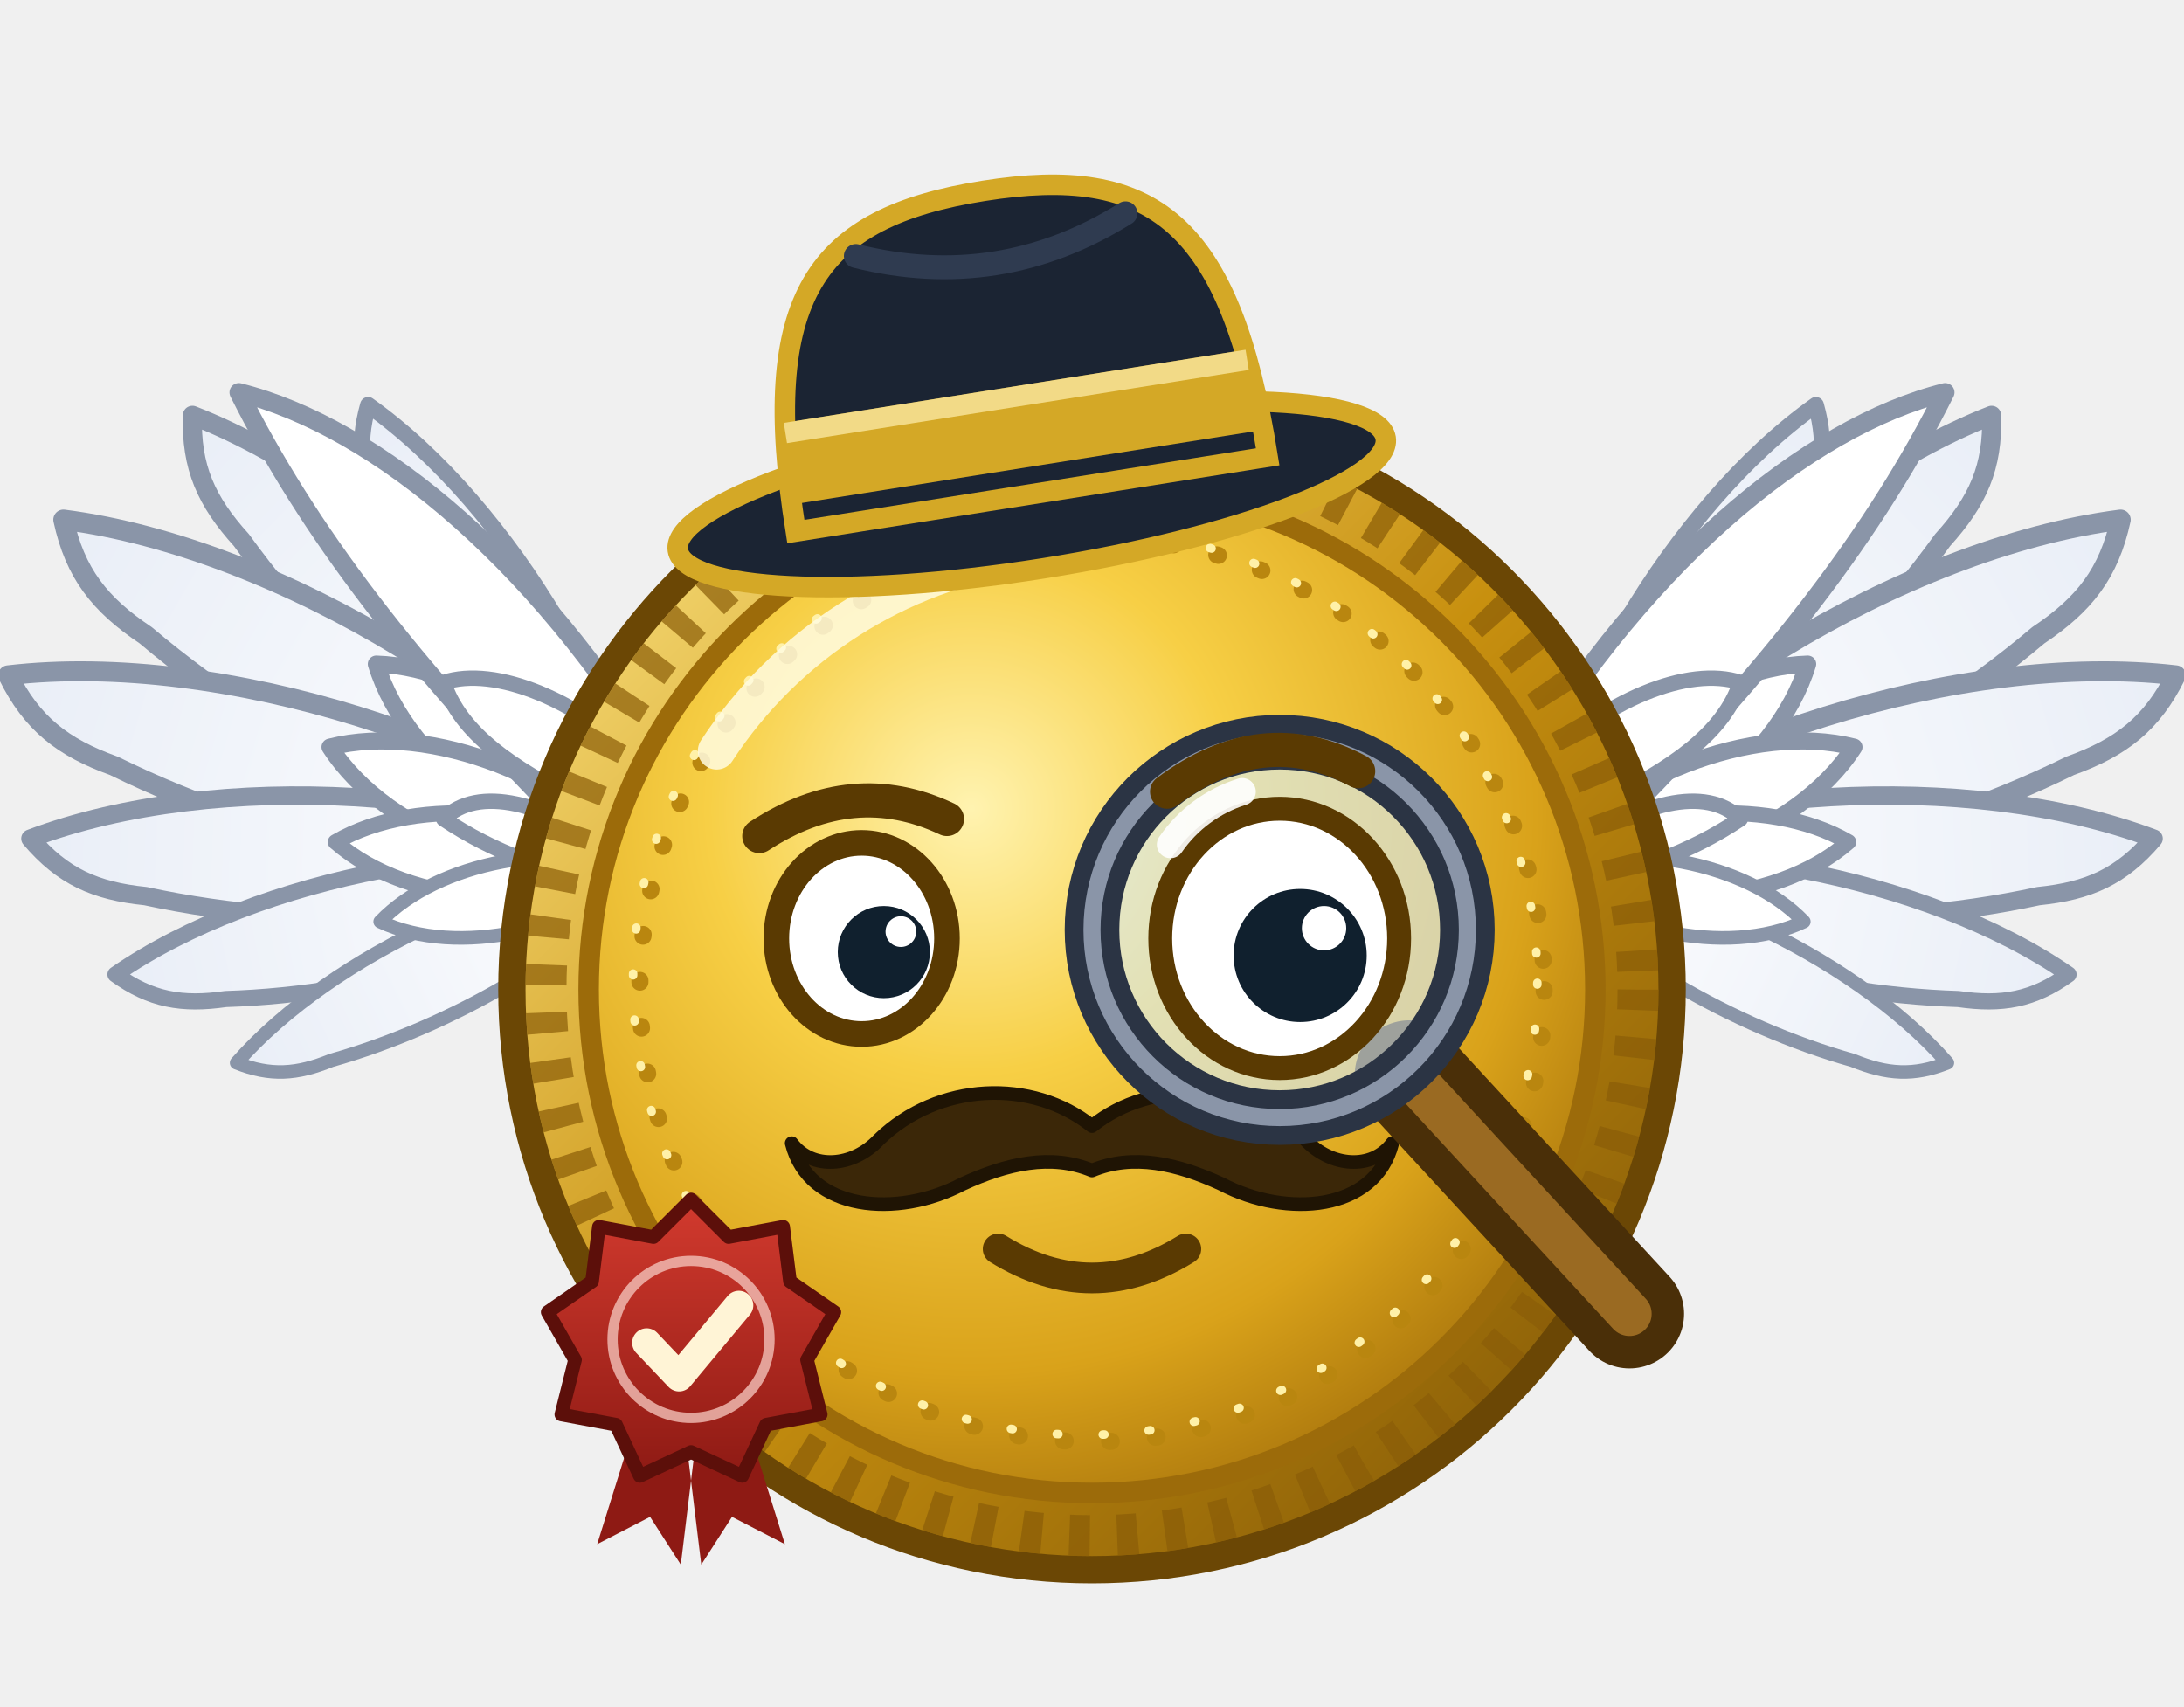
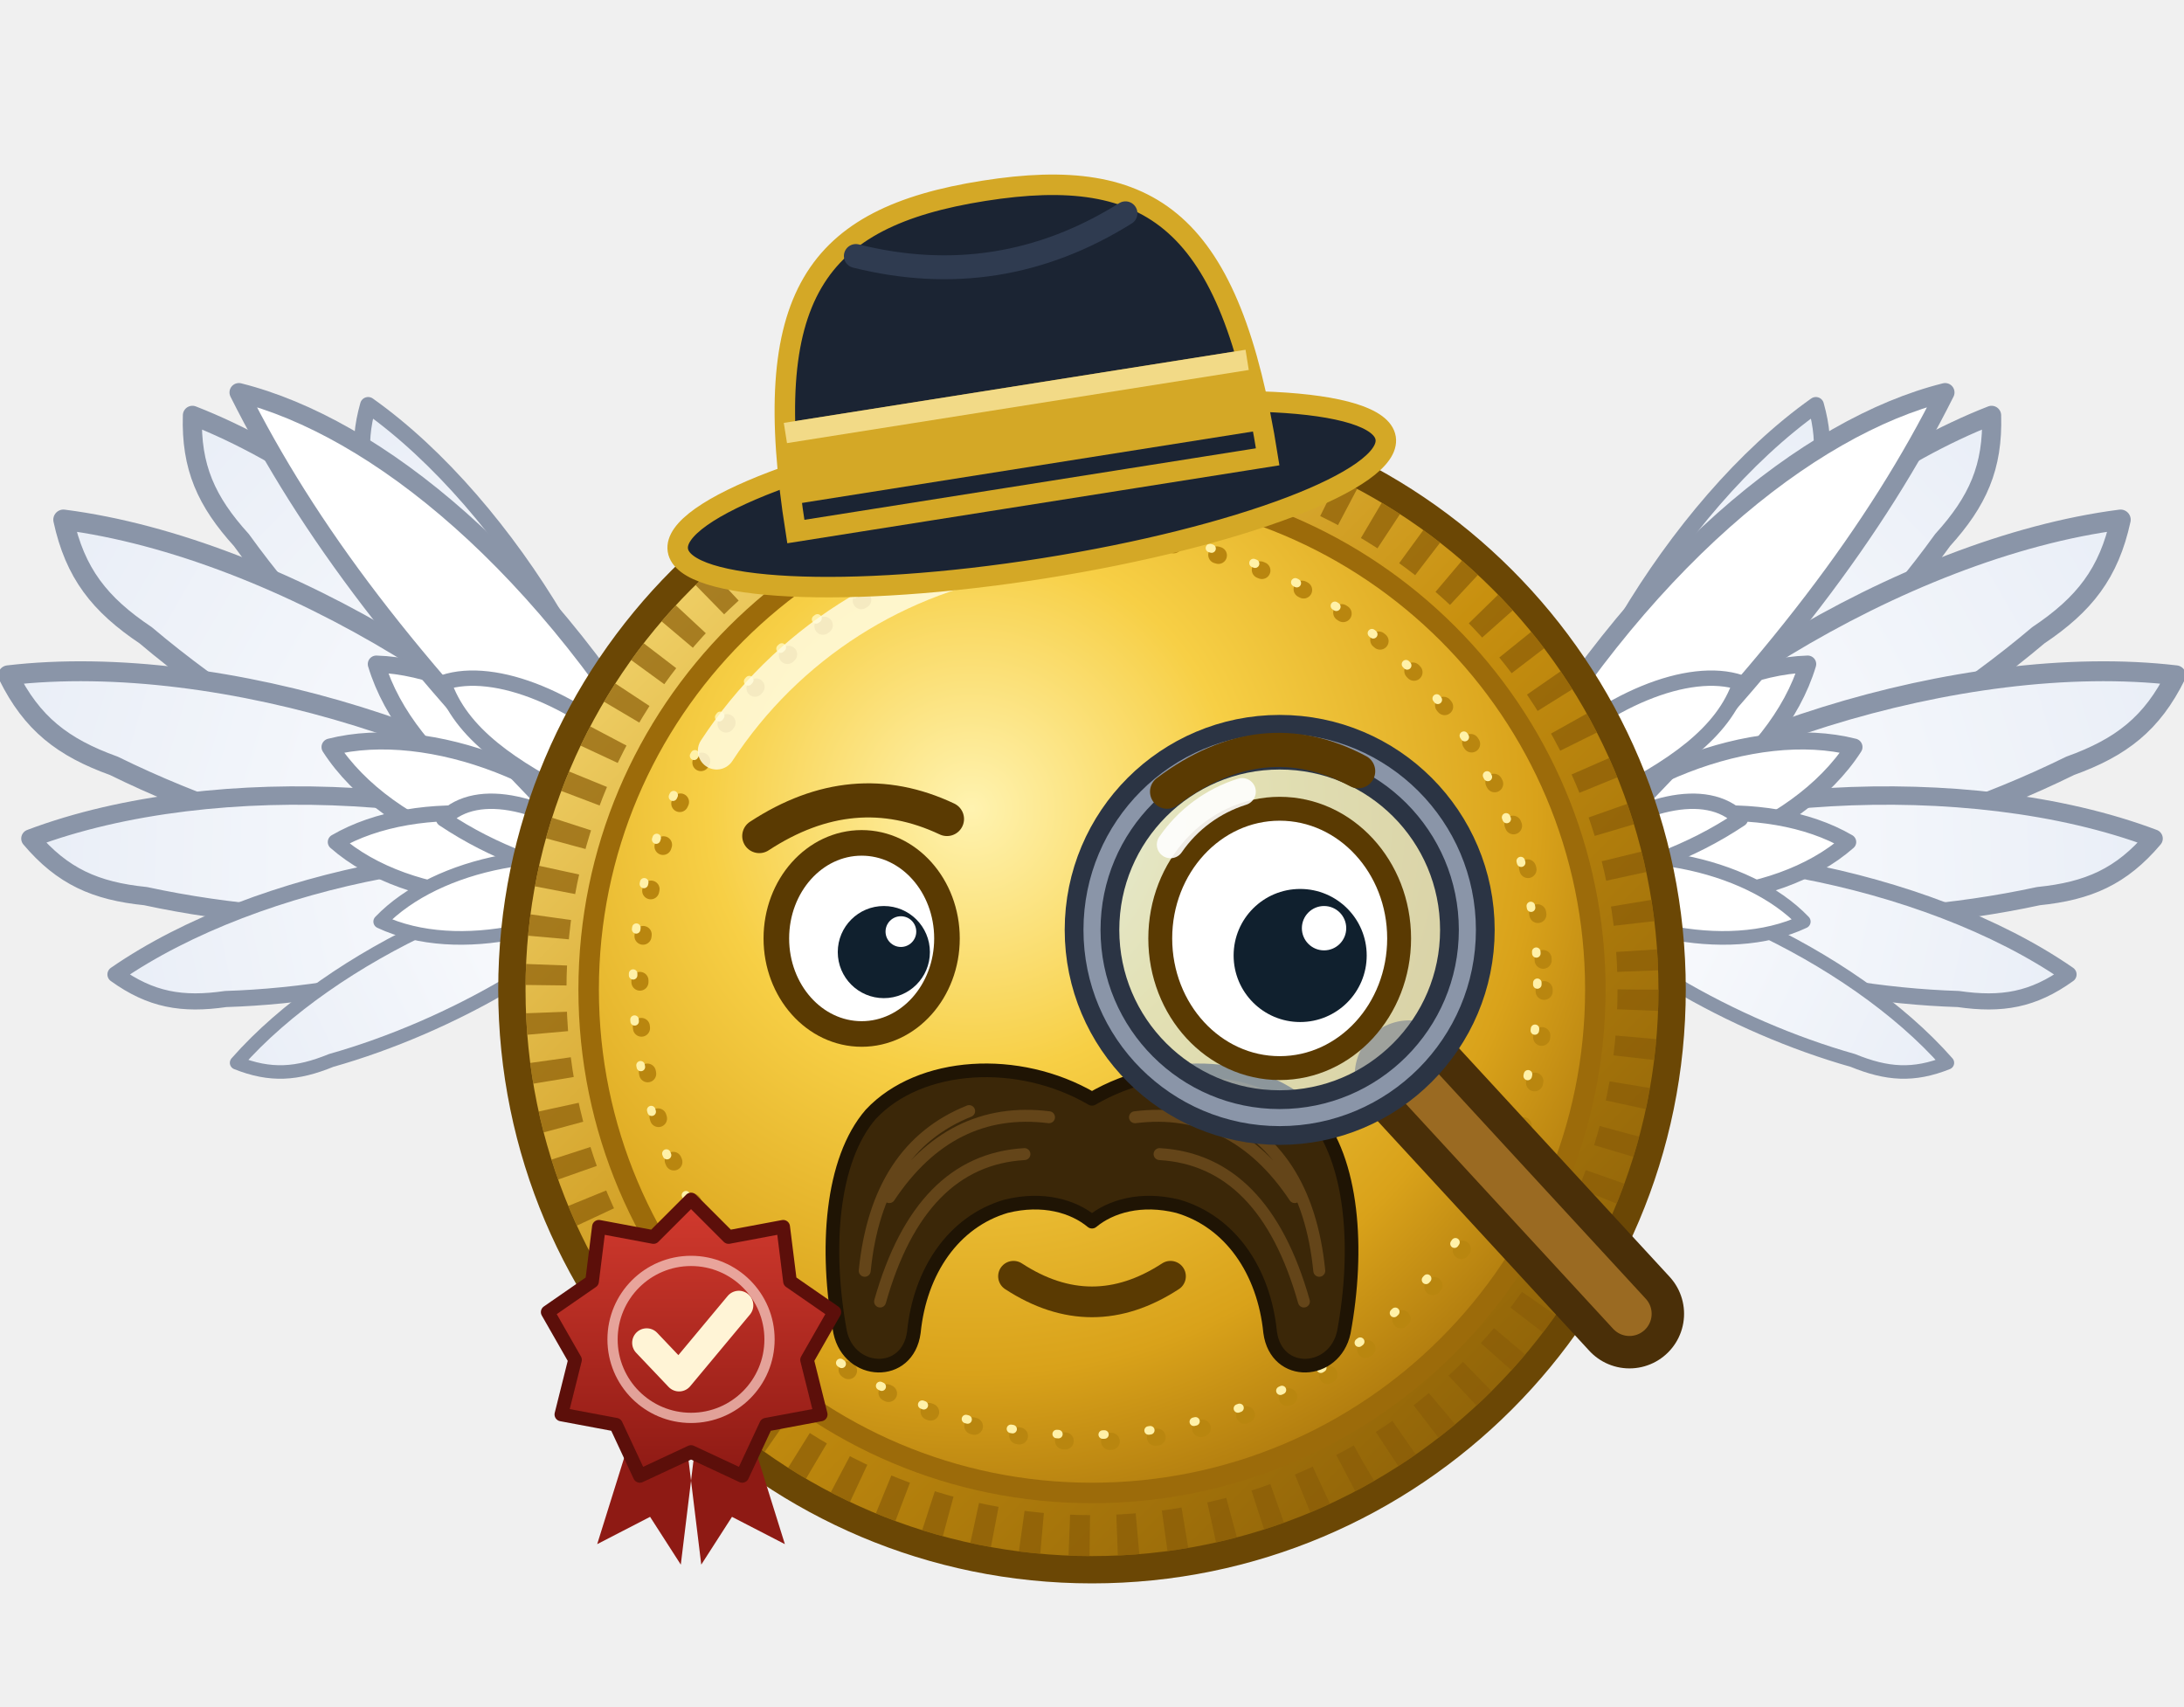
<svg xmlns="http://www.w3.org/2000/svg" xmlns:xlink="http://www.w3.org/1999/xlink" viewBox="0 0 128 100" role="img" aria-label="Auditavisión: una moneda de oro inspectora, con lupa, bigote, sombrero y alas de ángel">
  <defs>
    <radialGradient id="oro" cx="0.38" cy="0.32" r="0.75">
      <stop offset="0" stop-color="#fff3b0" />
      <stop offset="0.35" stop-color="#f7cf45" />
      <stop offset="0.75" stop-color="#d9a21a" />
      <stop offset="1" stop-color="#a8740c" />
    </radialGradient>
    <linearGradient id="canto" x1="0" y1="0" x2="1" y2="1">
      <stop offset="0" stop-color="#ffe98a" />
      <stop offset="0.5" stop-color="#c8900f" />
      <stop offset="1" stop-color="#7a5206" />
    </linearGradient>
    <linearGradient id="pluma" x1="1" y1="0" x2="0" y2="0">
      <stop offset="0" stop-color="#ffffff" />
      <stop offset="1" stop-color="#e9eef7" />
    </linearGradient>
    <linearGradient id="sello" x1="0" y1="0" x2="0" y2="1">
      <stop offset="0" stop-color="#d23a2e" />
      <stop offset="1" stop-color="#8e1a14" />
    </linearGradient>
    <path id="primaria" d="M0 0 C -9 -4.6, -26 -5.2, -37 -0.6 C -35 1.6, -33 2.4, -30 2.6 C -20 4.4, -8 3.6, 0 0 Z" fill="url(#pluma)" stroke="#8a95a8" stroke-width="1.1" stroke-linejoin="round" />
    <path id="cubierta" d="M0 0 C -6 -3.6, -15 -3.8, -20 -0.4 C -15 3.4, -6 3.2, 0 0 Z" fill="#ffffff" stroke="#8a95a8" stroke-width="1" stroke-linejoin="round" />
    <g id="ala">
      <g transform="translate(38 51)">
        <use xlink:href="#primaria" href="#primaria" transform="rotate(58) scale(0.86)" />
        <use xlink:href="#primaria" href="#primaria" transform="rotate(44) scale(1.02)" />
        <use xlink:href="#primaria" href="#primaria" transform="rotate(30) scale(1.08)" />
        <use xlink:href="#primaria" href="#primaria" transform="rotate(16) scale(1.06)" />
        <use xlink:href="#primaria" href="#primaria" transform="rotate(2) scale(0.98)" />
        <use xlink:href="#primaria" href="#primaria" transform="rotate(-12) scale(0.86)" />
        <use xlink:href="#primaria" href="#primaria" transform="rotate(-26) scale(0.72)" />
        <use xlink:href="#cubierta" href="#cubierta" transform="rotate(52) scale(0.95)" />
        <use xlink:href="#cubierta" href="#cubierta" transform="rotate(36) scale(1)" />
        <use xlink:href="#cubierta" href="#cubierta" transform="rotate(20) scale(1)" />
        <use xlink:href="#cubierta" href="#cubierta" transform="rotate(4) scale(0.92)" />
        <use xlink:href="#cubierta" href="#cubierta" transform="rotate(-12) scale(0.8)" />
        <path d="M2 -4 C -6 -18, -16 -26, -24 -28 C -20 -20, -14 -12, -4 -2 Z" fill="#ffffff" stroke="#8a95a8" stroke-width="1.1" stroke-linejoin="round" />
        <path d="M0 -6 C -4 -10, -9 -12, -12 -11 C -11 -8, -8 -6, -4 -4 M-2 -1 C -6 -4, -10 -5, -12 -3 C -9 -1, -6 0, -2 1" fill="#ffffff" stroke="#8a95a8" stroke-width="0.9" stroke-linejoin="round" />
      </g>
    </g>
  </defs>
  <use xlink:href="#ala" href="#ala" />
  <use xlink:href="#ala" href="#ala" transform="translate(128 0) scale(-1 1)" />
  <circle cx="64" cy="58" r="34" fill="url(#canto)" stroke="#6b4705" stroke-width="1.6" />
  <circle cx="64" cy="58" r="32" fill="none" stroke="#8a5d07" stroke-width="2.4" stroke-dasharray="1.2 1.6" opacity="0.7" />
  <circle cx="64" cy="58" r="29.5" fill="url(#oro)" stroke="#9c6b0a" stroke-width="1.2" />
  <circle cx="64" cy="58" r="26.5" fill="none" stroke="#b9860f" stroke-width="1" stroke-dasharray="0.1 2.6" stroke-linecap="round" />
  <circle cx="64" cy="58" r="26.5" fill="none" stroke="#fff1a8" stroke-width="0.5" stroke-dasharray="0.1 2.6" stroke-linecap="round" transform="translate(-0.4 -0.4)" />
  <path d="M42 44 A 26 26 0 0 1 60 32.5" fill="none" stroke="#fffbe0" stroke-width="2.2" stroke-linecap="round" opacity="0.85" />
  <path d="M44.5 49 Q50 45.4 55.5 48" fill="none" stroke="#5a3a02" stroke-width="2" stroke-linecap="round" />
  <ellipse cx="50.5" cy="55" rx="5" ry="5.6" fill="#ffffff" stroke="#5a3a02" stroke-width="1.5" />
  <circle cx="51.8" cy="55.8" r="2.7" fill="#10202e" />
  <circle cx="52.8" cy="54.6" r="0.9" fill="#ffffff" />
-   <path d="M64 66 C 60.5 63.2, 55 63.4, 51.5 66.8 C 50 68.4, 47.6 68.6, 46.4 67 C 47.4 71, 52.6 71.4, 56.4 69.4 C 59 68.2, 61.6 67.6, 64 68.6 C 66.4 67.6, 69 68.2, 71.6 69.4 C 75.4 71.4, 80.6 71, 81.6 67 C 80.4 68.6, 78 68.4, 76.5 66.8 C 73 63.4, 67.5 63.2, 64 66 Z" fill="#3b2708" stroke="#1f1404" stroke-width="0.8" stroke-linejoin="round" />
-   <path d="M58.5 73.2 Q64 76.6 69.5 73.2" fill="none" stroke="#5a3a02" stroke-width="1.8" stroke-linecap="round" />
+   <path d="M64 64.4C68.32 61.88 74.08 62.24 76.96 65.3C79.3 68 79.66 73.22 78.76 78.08C78.22 80.6 74.8 80.78 74.44 78.08C74.08 74.48 72.1 71.6 69.04 70.7C66.88 70.16 65.08 70.7 64 71.6C62.92 70.7 61.12 70.16 58.96 70.7C55.9 71.6 53.92 74.48 53.56 78.08C53.2 80.78 49.78 80.6 49.24 78.08C48.34 73.22 48.7 68 51.04 65.3C53.92 62.24 59.68 61.88 64 64.4Z" fill="#3b2708" stroke="#1f1404" stroke-width="0.8" stroke-linejoin="round" />
+   <path d="M66.52 65.48 Q72.28 64.76 75.88 70.16M67.96 67.64 Q74.08 68 76.42 76.28M71.2 65.12 Q76.6 67.28 77.32 74.48M61.48 65.48 Q55.72 64.76 52.12 70.16M60.04 67.64 Q53.92 68 51.58 76.28M56.8 65.12 Q51.4 67.28 50.68 74.48" fill="none" stroke="#6b4a1c" stroke-width="0.7" stroke-linecap="round" opacity="0.85" />
+   <path d="M59.4 74.8 Q64 77.8 68.6 74.8" fill="none" stroke="#5a3a02" stroke-width="1.8" stroke-linecap="round" />
  <line x1="82.6" y1="63" x2="95.5" y2="77" stroke="#4a2f08" stroke-width="6.4" stroke-linecap="round" />
  <line x1="82.6" y1="63" x2="95.5" y2="77" stroke="#9a6a22" stroke-width="2.6" stroke-linecap="round" />
  <circle cx="75" cy="54.5" r="11" fill="#d6ecff" fill-opacity="0.6" stroke="#2b3444" stroke-width="3.2" />
  <circle cx="75" cy="54.5" r="11" fill="none" stroke="#8a95a8" stroke-width="1" />
  <path d="M68.4 46.4 Q74 42.2 79.6 45.2" fill="none" stroke="#5a3a02" stroke-width="2" stroke-linecap="round" />
  <ellipse cx="75" cy="55" rx="7" ry="7.6" fill="#ffffff" stroke="#5a3a02" stroke-width="1.4" />
  <circle cx="76.2" cy="56" r="3.9" fill="#10202e" />
  <circle cx="77.6" cy="54.4" r="1.3" fill="#ffffff" />
  <path d="M68.6 49.5 A 8 8 0 0 1 72.8 46.4" fill="none" stroke="#ffffff" stroke-width="1.6" stroke-linecap="round" opacity="0.9" />
  <g transform="translate(40.5 78.5)">
    <path d="M-3 4 L-5.5 12 L-2.4 10.4 L-0.6 13.2 L0.4 5 Z M3 4 L5.5 12 L2.4 10.4 L0.6 13.2 L-0.4 5 Z" fill="#8e1a14" />
    <path d="M0 -8.2 L2.2 -6 L5.4 -6.6 L5.8 -3.4 L8.4 -1.6 L6.8 1.2 L7.6 4.4 L4.4 5 L3 8 L0 6.6 L-3 8 L-4.4 5 L-7.6 4.4 L-6.8 1.2 L-8.4 -1.6 L-5.8 -3.4 L-5.4 -6.6 L-2.2 -6 Z" fill="url(#sello)" stroke="#5c0f0a" stroke-width="0.8" stroke-linejoin="round" />
    <circle cx="0" cy="0" r="4.6" fill="none" stroke="#f3c1b8" stroke-width="0.6" opacity="0.8" />
    <path d="M-2.6 0.2 L-0.7 2.2 L2.8 -2" fill="none" stroke="#fff4d6" stroke-width="1.7" stroke-linecap="round" stroke-linejoin="round" />
  </g>
  <g transform="rotate(-9 60 26)">
    <ellipse cx="60" cy="29" rx="21" ry="4.4" fill="#1b2433" stroke="#d4a826" stroke-width="1.2" />
    <path d="M46 29 C 46 15, 50 11, 60 11 C 70 11, 74 15, 74 29 Z" fill="#1b2433" stroke="#d4a826" stroke-width="1.2" />
    <path d="M52 13.6 Q60 17 68 13.6" fill="none" stroke="#2f3b50" stroke-width="1.4" stroke-linecap="round" />
    <rect x="46.3" y="22.6" width="27.4" height="4.8" fill="#d4a826" />
    <rect x="46.3" y="22.6" width="27.4" height="1.2" fill="#fff0b0" opacity="0.7" />
  </g>
</svg>
